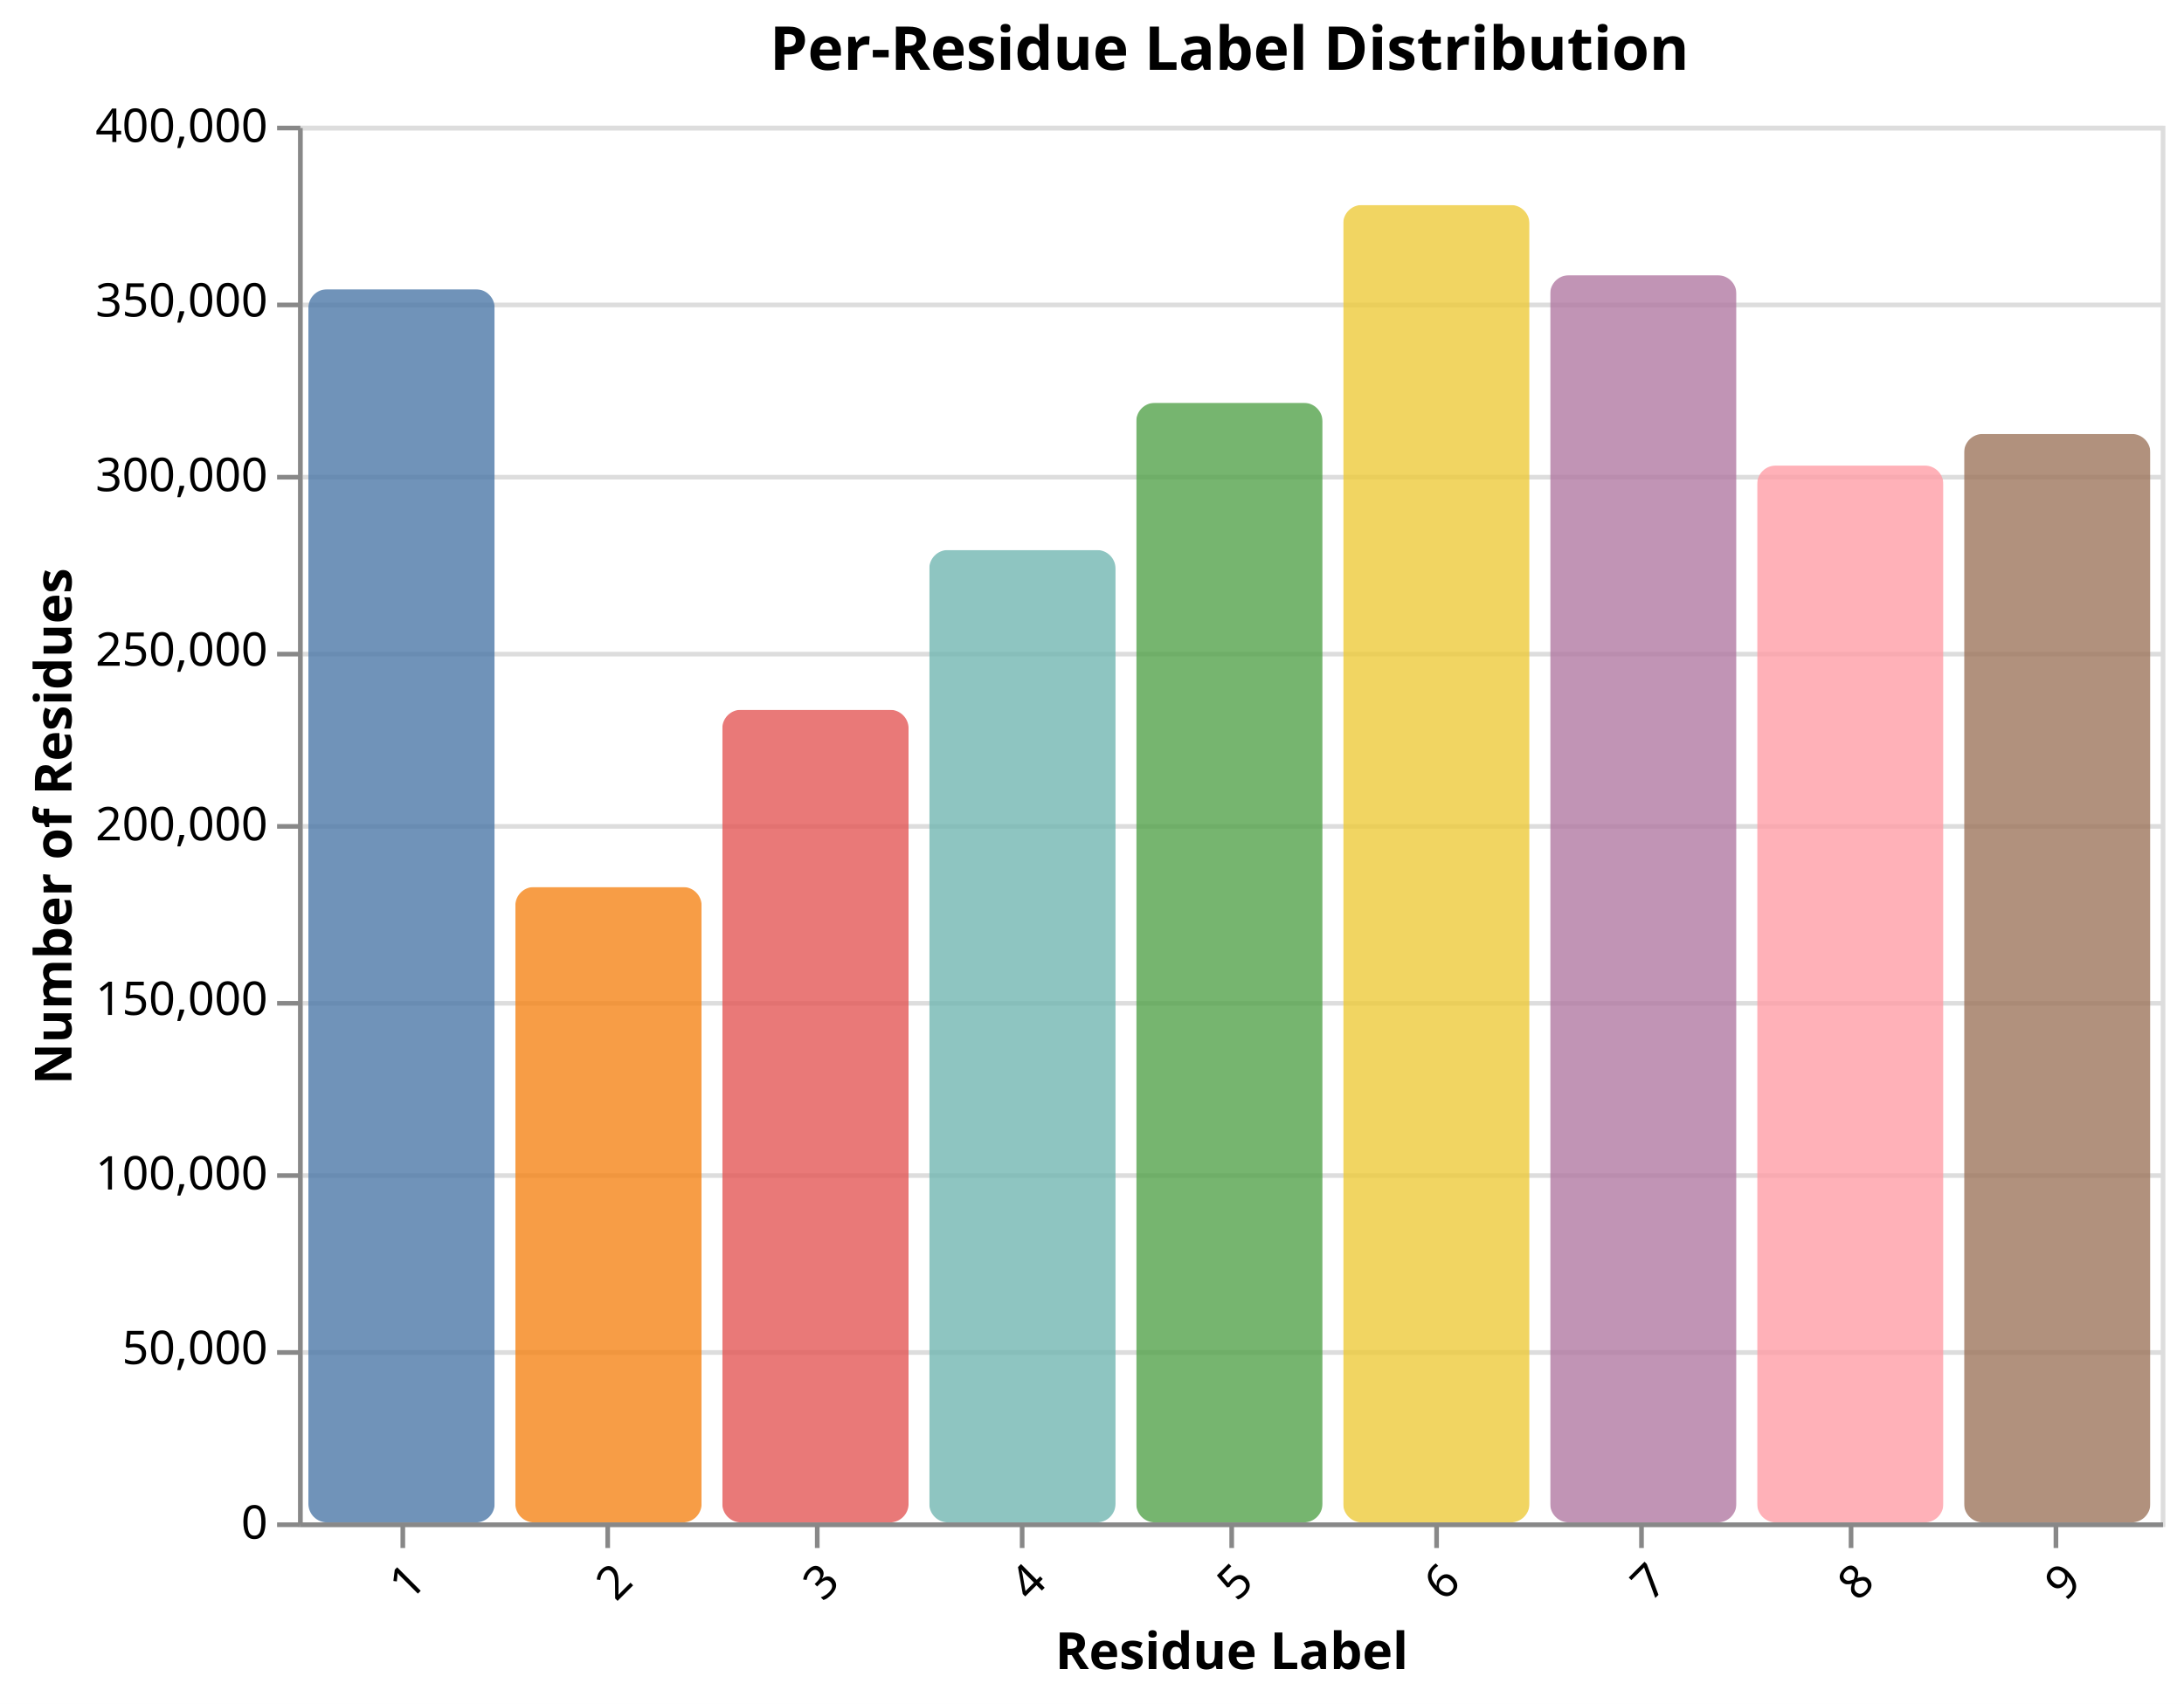
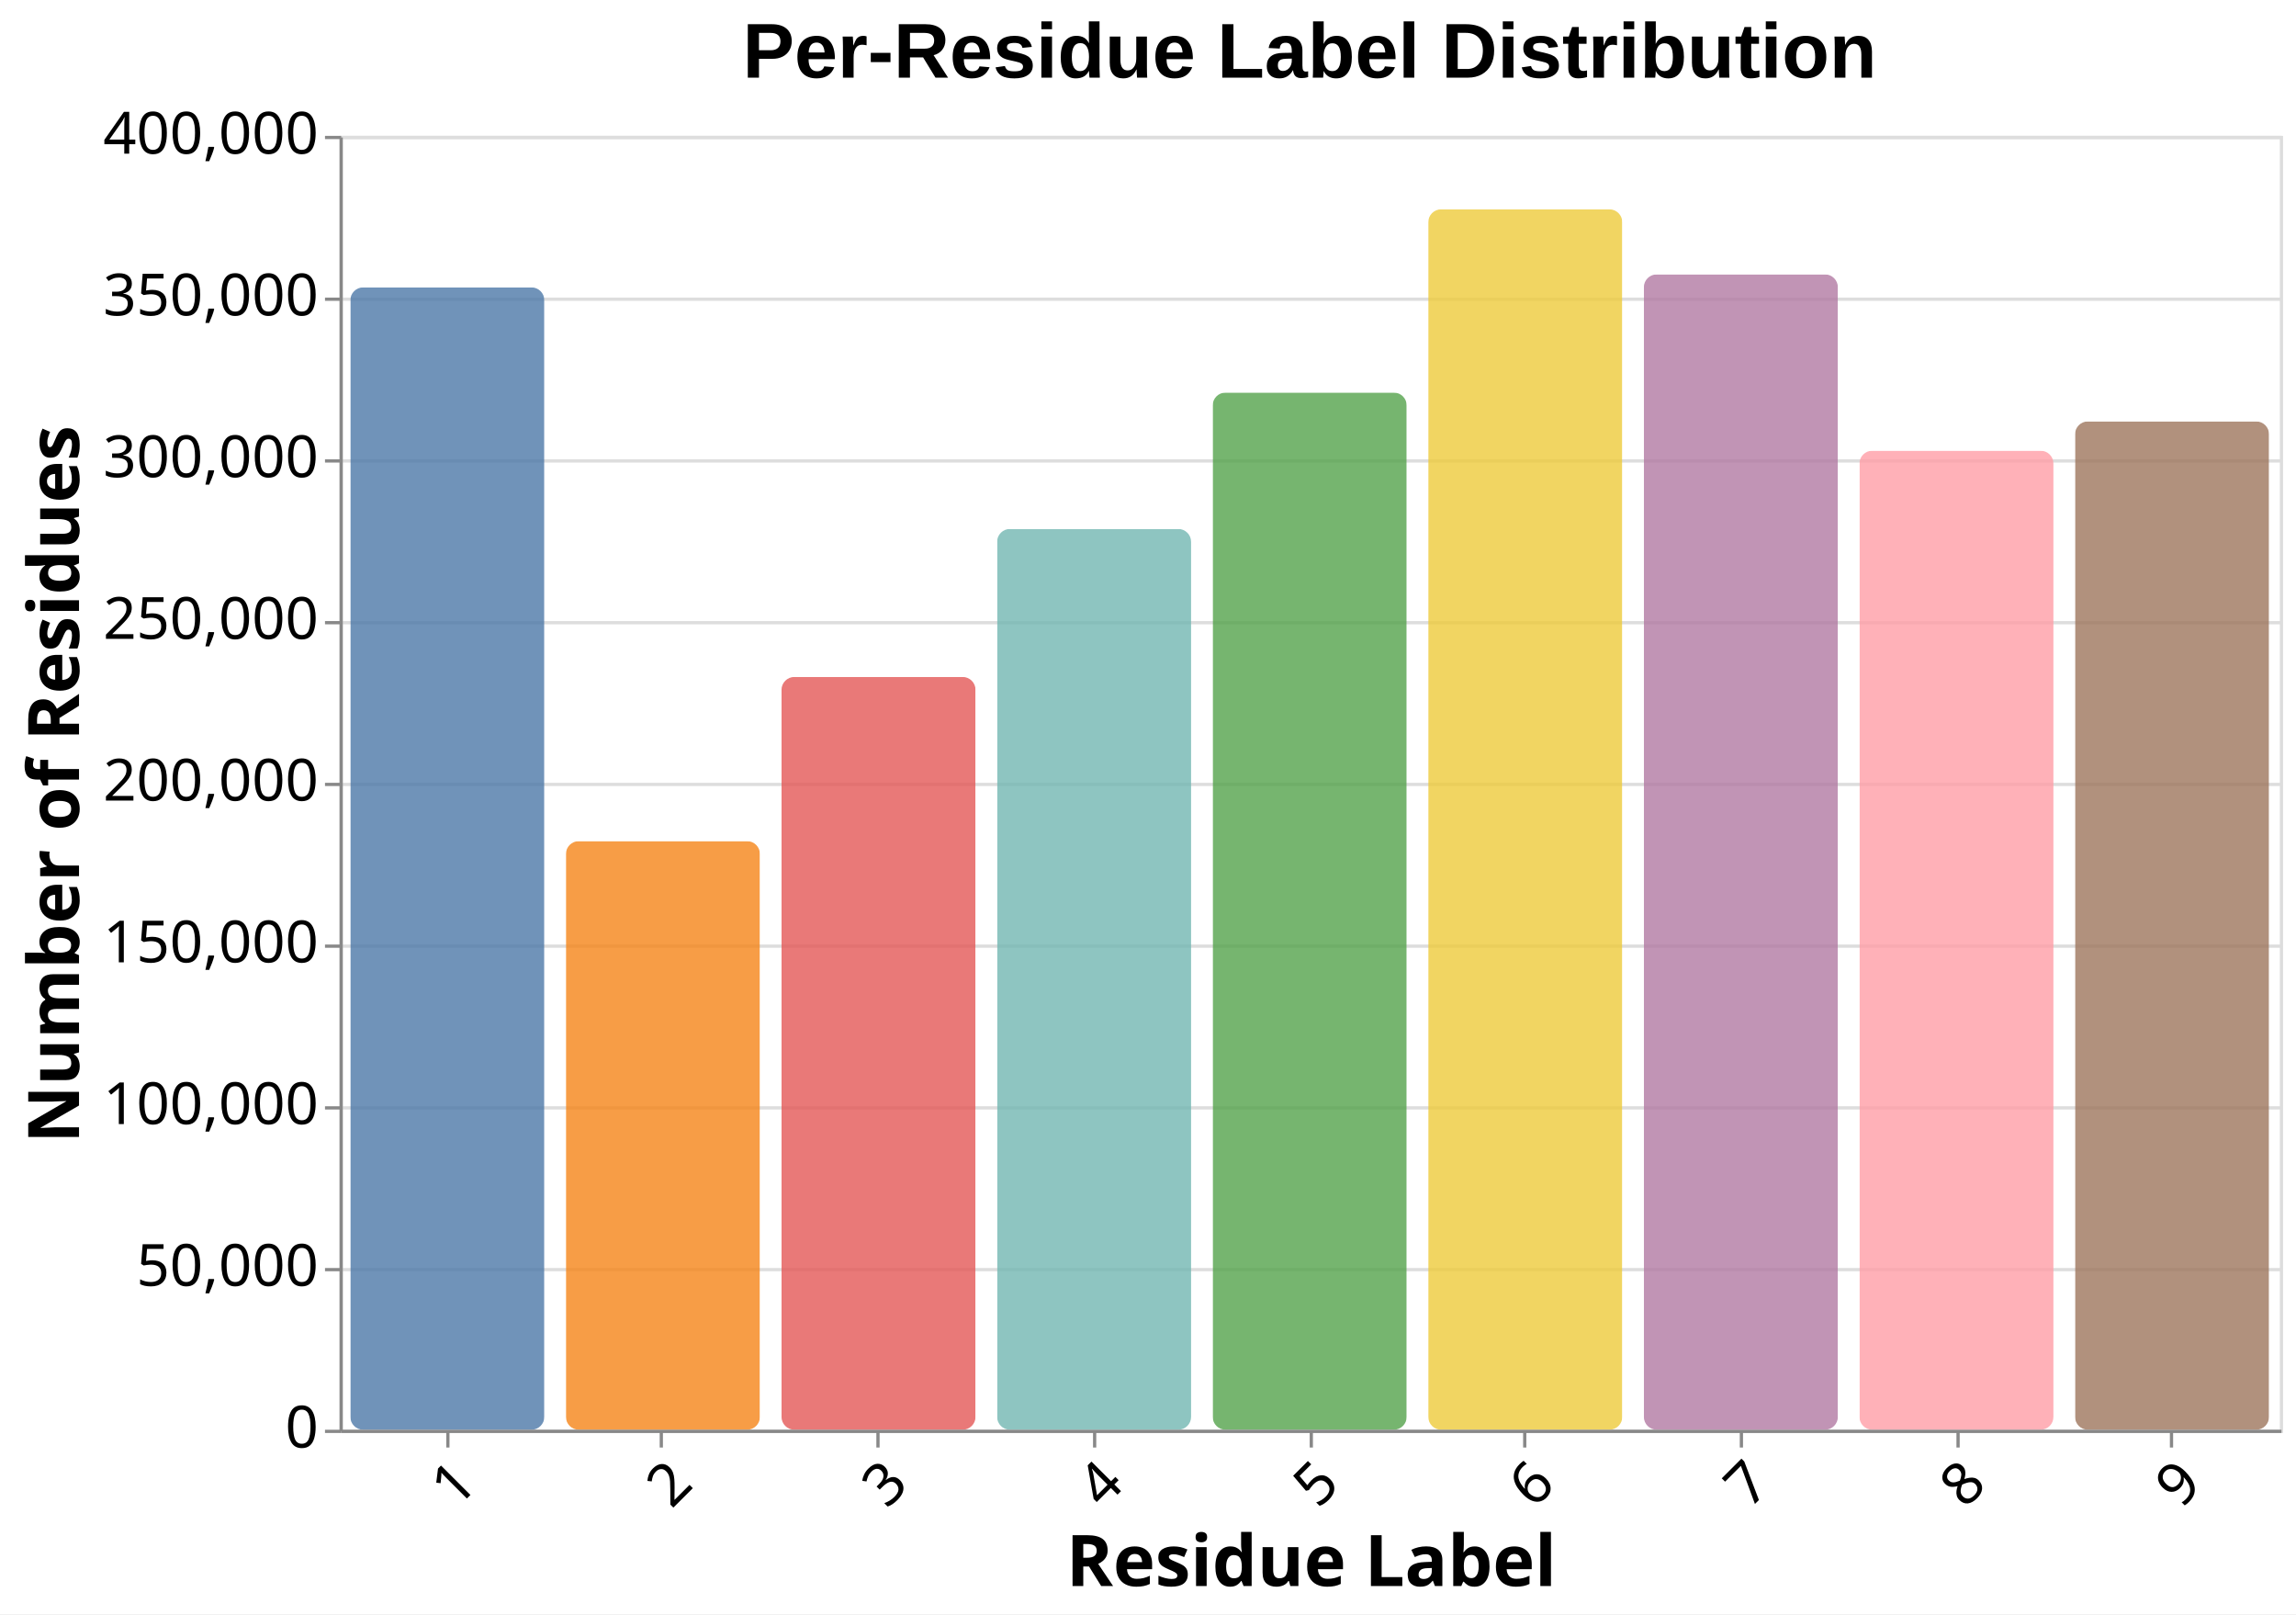
- <svg xmlns="http://www.w3.org/2000/svg" version="1.1" class="marks" width="469" height="366" viewBox="0 0 469 366">
-   <rect width="469" height="366" fill="white" />
-   <g fill="none" stroke-miterlimit="10" transform="translate(64,27)">
+ <svg xmlns="http://www.w3.org/2000/svg" version="1.1" class="marks" width="710" height="499" viewBox="0 0 710 499">
+   <rect width="710" height="499" fill="white" />
+   <g fill="none" stroke-miterlimit="10" transform="translate(105,42)">
    <g class="mark-group role-frame root" role="graphics-object" aria-roledescription="group mark container">
      <g transform="translate(0,0)">
-         <path class="background" aria-hidden="true" d="M0.5,0.5h400v300h-400Z" stroke="#ddd" />
+         <path class="background" aria-hidden="true" d="M0.5,0.5h600v400h-600Z" stroke="#ddd" />
        <g>
          <g class="mark-group role-axis" aria-hidden="true">
            <g transform="translate(0.5,0.5)">
              <path class="background" aria-hidden="true" d="M0,0h0v0h0Z" pointer-events="none" />
              <g>
                <g class="mark-rule role-axis-grid" pointer-events="none">
-                   <line transform="translate(0,300)" x2="400" y2="0" stroke="#ddd" stroke-width="1" opacity="1" />
-                   <line transform="translate(0,263)" x2="400" y2="0" stroke="#ddd" stroke-width="1" opacity="1" />
-                   <line transform="translate(0,225)" x2="400" y2="0" stroke="#ddd" stroke-width="1" opacity="1" />
-                   <line transform="translate(0,188)" x2="400" y2="0" stroke="#ddd" stroke-width="1" opacity="1" />
-                   <line transform="translate(0,150)" x2="400" y2="0" stroke="#ddd" stroke-width="1" opacity="1" />
-                   <line transform="translate(0,113)" x2="400" y2="0" stroke="#ddd" stroke-width="1" opacity="1" />
-                   <line transform="translate(0,75)" x2="400" y2="0" stroke="#ddd" stroke-width="1" opacity="1" />
-                   <line transform="translate(0,38)" x2="400" y2="0" stroke="#ddd" stroke-width="1" opacity="1" />
-                   <line transform="translate(0,0)" x2="400" y2="0" stroke="#ddd" stroke-width="1" opacity="1" />
+                   <line transform="translate(0,400)" x2="600" y2="0" stroke="#ddd" stroke-width="1" opacity="1" />
+                   <line transform="translate(0,350)" x2="600" y2="0" stroke="#ddd" stroke-width="1" opacity="1" />
+                   <line transform="translate(0,300)" x2="600" y2="0" stroke="#ddd" stroke-width="1" opacity="1" />
+                   <line transform="translate(0,250)" x2="600" y2="0" stroke="#ddd" stroke-width="1" opacity="1" />
+                   <line transform="translate(0,200)" x2="600" y2="0" stroke="#ddd" stroke-width="1" opacity="1" />
+                   <line transform="translate(0,150)" x2="600" y2="0" stroke="#ddd" stroke-width="1" opacity="1" />
+                   <line transform="translate(0,100)" x2="600" y2="0" stroke="#ddd" stroke-width="1" opacity="1" />
+                   <line transform="translate(0,50)" x2="600" y2="0" stroke="#ddd" stroke-width="1" opacity="1" />
+                   <line transform="translate(0,0)" x2="600" y2="0" stroke="#ddd" stroke-width="1" opacity="1" />
                </g>
              </g>
              <path class="foreground" aria-hidden="true" d="" pointer-events="none" display="none" />
            </g>
          </g>
          <g class="mark-group role-axis" role="graphics-symbol" aria-roledescription="axis" aria-label="X-axis titled 'Residue Label' for a discrete scale with 9 values: 1, 2, 3, 4, 5, ending with 9">
-             <g transform="translate(0.5,300.5)">
+             <g transform="translate(0.5,400.5)">
              <path class="background" aria-hidden="true" d="M0,0h0v0h0Z" pointer-events="none" />
              <g>
                <g class="mark-rule role-axis-tick" pointer-events="none">
-                   <line transform="translate(22,0)" x2="0" y2="5" stroke="#888" stroke-width="1" opacity="1" />
-                   <line transform="translate(66,0)" x2="0" y2="5" stroke="#888" stroke-width="1" opacity="1" />
-                   <line transform="translate(111,0)" x2="0" y2="5" stroke="#888" stroke-width="1" opacity="1" />
-                   <line transform="translate(155,0)" x2="0" y2="5" stroke="#888" stroke-width="1" opacity="1" />
-                   <line transform="translate(200,0)" x2="0" y2="5" stroke="#888" stroke-width="1" opacity="1" />
-                   <line transform="translate(244,0)" x2="0" y2="5" stroke="#888" stroke-width="1" opacity="1" />
-                   <line transform="translate(288,0)" x2="0" y2="5" stroke="#888" stroke-width="1" opacity="1" />
-                   <line transform="translate(333,0)" x2="0" y2="5" stroke="#888" stroke-width="1" opacity="1" />
-                   <line transform="translate(377,0)" x2="0" y2="5" stroke="#888" stroke-width="1" opacity="1" />
+                   <line transform="translate(33,0)" x2="0" y2="5" stroke="#888" stroke-width="1" opacity="1" />
+                   <line transform="translate(99,0)" x2="0" y2="5" stroke="#888" stroke-width="1" opacity="1" />
+                   <line transform="translate(166,0)" x2="0" y2="5" stroke="#888" stroke-width="1" opacity="1" />
+                   <line transform="translate(233,0)" x2="0" y2="5" stroke="#888" stroke-width="1" opacity="1" />
+                   <line transform="translate(300,0)" x2="0" y2="5" stroke="#888" stroke-width="1" opacity="1" />
+                   <line transform="translate(366,0)" x2="0" y2="5" stroke="#888" stroke-width="1" opacity="1" />
+                   <line transform="translate(433,0)" x2="0" y2="5" stroke="#888" stroke-width="1" opacity="1" />
+                   <line transform="translate(500,0)" x2="0" y2="5" stroke="#888" stroke-width="1" opacity="1" />
+                   <line transform="translate(566,0)" x2="0" y2="5" stroke="#888" stroke-width="1" opacity="1" />
                </g>
                <g class="mark-text role-axis-label" pointer-events="none">
-                   <text text-anchor="end" transform="translate(21.72222,7) rotate(315) translate(0,8)" font-family="sans-serif" font-size="10px" fill="#000" opacity="1">1</text>
-                   <text text-anchor="end" transform="translate(66.16667,7) rotate(315) translate(0,8)" font-family="sans-serif" font-size="10px" fill="#000" opacity="1">2</text>
-                   <text text-anchor="end" transform="translate(110.6111,7) rotate(315) translate(0,8)" font-family="sans-serif" font-size="10px" fill="#000" opacity="1">3</text>
-                   <text text-anchor="end" transform="translate(155.0556,7) rotate(315) translate(0,8)" font-family="sans-serif" font-size="10px" fill="#000" opacity="1">4</text>
-                   <text text-anchor="end" transform="translate(199.5,7) rotate(315) translate(0,8)" font-family="sans-serif" font-size="10px" fill="#000" opacity="1">5</text>
-                   <text text-anchor="end" transform="translate(243.9444,7) rotate(315) translate(0,8)" font-family="sans-serif" font-size="10px" fill="#000" opacity="1">6</text>
-                   <text text-anchor="end" transform="translate(288.3889,7) rotate(315) translate(0,8)" font-family="sans-serif" font-size="10px" fill="#000" opacity="1">7</text>
-                   <text text-anchor="end" transform="translate(332.8333,7) rotate(315) translate(0,8)" font-family="sans-serif" font-size="10px" fill="#000" opacity="1">8</text>
-                   <text text-anchor="end" transform="translate(377.2778,7) rotate(315) translate(0,8)" font-family="sans-serif" font-size="10px" fill="#000" opacity="1">9</text>
+                   <text text-anchor="end" transform="translate(32.83333,7) rotate(315) translate(0,14)" font-family="sans-serif" font-size="18px" fill="#000" opacity="1">1</text>
+                   <text text-anchor="end" transform="translate(99.5,7) rotate(315) translate(0,14)" font-family="sans-serif" font-size="18px" fill="#000" opacity="1">2</text>
+                   <text text-anchor="end" transform="translate(166.1667,7) rotate(315) translate(0,14)" font-family="sans-serif" font-size="18px" fill="#000" opacity="1">3</text>
+                   <text text-anchor="end" transform="translate(232.8333,7) rotate(315) translate(0,14)" font-family="sans-serif" font-size="18px" fill="#000" opacity="1">4</text>
+                   <text text-anchor="end" transform="translate(299.5,7) rotate(315) translate(0,14)" font-family="sans-serif" font-size="18px" fill="#000" opacity="1">5</text>
+                   <text text-anchor="end" transform="translate(366.1667,7) rotate(315) translate(0,14)" font-family="sans-serif" font-size="18px" fill="#000" opacity="1">6</text>
+                   <text text-anchor="end" transform="translate(432.8333,7) rotate(315) translate(0,14)" font-family="sans-serif" font-size="18px" fill="#000" opacity="1">7</text>
+                   <text text-anchor="end" transform="translate(499.5,7) rotate(315) translate(0,14)" font-family="sans-serif" font-size="18px" fill="#000" opacity="1">8</text>
+                   <text text-anchor="end" transform="translate(566.1667,7) rotate(315) translate(0,14)" font-family="sans-serif" font-size="18px" fill="#000" opacity="1">9</text>
                </g>
                <g class="mark-rule role-axis-domain" pointer-events="none">
-                   <line transform="translate(0,0)" x2="400" y2="0" stroke="#888" stroke-width="1" opacity="1" />
+                   <line transform="translate(0,0)" x2="600" y2="0" stroke="#888" stroke-width="1" opacity="1" />
                </g>
                <g class="mark-text role-axis-title" pointer-events="none">
-                   <text text-anchor="middle" transform="translate(200,31.00366)" font-family="sans-serif" font-size="11px" font-weight="bold" fill="#000" opacity="1">Residue Label</text>
+                   <text text-anchor="middle" transform="translate(300,47.80659)" font-family="sans-serif" font-size="22px" font-weight="bold" fill="#000" opacity="1">Residue Label</text>
                </g>
              </g>
              <path class="foreground" aria-hidden="true" d="" pointer-events="none" display="none" />
            </g>
          </g>
          <g class="mark-group role-axis" role="graphics-symbol" aria-roledescription="axis" aria-label="Y-axis titled 'Number of Residues' for a linear scale with values from 0 to 400,000">
            <g transform="translate(0.5,0.5)">
              <path class="background" aria-hidden="true" d="M0,0h0v0h0Z" pointer-events="none" />
              <g>
                <g class="mark-rule role-axis-tick" pointer-events="none">
+                   <line transform="translate(0,400)" x2="-5" y2="0" stroke="#888" stroke-width="1" opacity="1" />
+                   <line transform="translate(0,350)" x2="-5" y2="0" stroke="#888" stroke-width="1" opacity="1" />
                  <line transform="translate(0,300)" x2="-5" y2="0" stroke="#888" stroke-width="1" opacity="1" />
-                   <line transform="translate(0,263)" x2="-5" y2="0" stroke="#888" stroke-width="1" opacity="1" />
-                   <line transform="translate(0,225)" x2="-5" y2="0" stroke="#888" stroke-width="1" opacity="1" />
-                   <line transform="translate(0,188)" x2="-5" y2="0" stroke="#888" stroke-width="1" opacity="1" />
+                   <line transform="translate(0,250)" x2="-5" y2="0" stroke="#888" stroke-width="1" opacity="1" />
+                   <line transform="translate(0,200)" x2="-5" y2="0" stroke="#888" stroke-width="1" opacity="1" />
                  <line transform="translate(0,150)" x2="-5" y2="0" stroke="#888" stroke-width="1" opacity="1" />
-                   <line transform="translate(0,113)" x2="-5" y2="0" stroke="#888" stroke-width="1" opacity="1" />
-                   <line transform="translate(0,75)" x2="-5" y2="0" stroke="#888" stroke-width="1" opacity="1" />
-                   <line transform="translate(0,38)" x2="-5" y2="0" stroke="#888" stroke-width="1" opacity="1" />
+                   <line transform="translate(0,100)" x2="-5" y2="0" stroke="#888" stroke-width="1" opacity="1" />
+                   <line transform="translate(0,50)" x2="-5" y2="0" stroke="#888" stroke-width="1" opacity="1" />
                  <line transform="translate(0,0)" x2="-5" y2="0" stroke="#888" stroke-width="1" opacity="1" />
                </g>
                <g class="mark-text role-axis-label" pointer-events="none">
-                   <text text-anchor="end" transform="translate(-7,303)" font-family="sans-serif" font-size="10px" fill="#000" opacity="1">0</text>
-                   <text text-anchor="end" transform="translate(-7,265.5)" font-family="sans-serif" font-size="10px" fill="#000" opacity="1">50,000</text>
-                   <text text-anchor="end" transform="translate(-7,228)" font-family="sans-serif" font-size="10px" fill="#000" opacity="1">100,000</text>
-                   <text text-anchor="end" transform="translate(-7,190.5)" font-family="sans-serif" font-size="10px" fill="#000" opacity="1">150,000</text>
-                   <text text-anchor="end" transform="translate(-7,153)" font-family="sans-serif" font-size="10px" fill="#000" opacity="1">200,000</text>
-                   <text text-anchor="end" transform="translate(-7,115.5)" font-family="sans-serif" font-size="10px" fill="#000" opacity="1">250,000</text>
-                   <text text-anchor="end" transform="translate(-7,78)" font-family="sans-serif" font-size="10px" fill="#000" opacity="1">300,000</text>
-                   <text text-anchor="end" transform="translate(-7,40.5)" font-family="sans-serif" font-size="10px" fill="#000" opacity="1">350,000</text>
-                   <text text-anchor="end" transform="translate(-7,3)" font-family="sans-serif" font-size="10px" fill="#000" opacity="1">400,000</text>
+                   <text text-anchor="end" transform="translate(-7,405)" font-family="sans-serif" font-size="18px" fill="#000" opacity="1">0</text>
+                   <text text-anchor="end" transform="translate(-7,355)" font-family="sans-serif" font-size="18px" fill="#000" opacity="1">50,000</text>
+                   <text text-anchor="end" transform="translate(-7,305)" font-family="sans-serif" font-size="18px" fill="#000" opacity="1">100,000</text>
+                   <text text-anchor="end" transform="translate(-7,255)" font-family="sans-serif" font-size="18px" fill="#000" opacity="1">150,000</text>
+                   <text text-anchor="end" transform="translate(-7,205)" font-family="sans-serif" font-size="18px" fill="#000" opacity="1">200,000</text>
+                   <text text-anchor="end" transform="translate(-7,155)" font-family="sans-serif" font-size="18px" fill="#000" opacity="1">250,000</text>
+                   <text text-anchor="end" transform="translate(-7,105)" font-family="sans-serif" font-size="18px" fill="#000" opacity="1">300,000</text>
+                   <text text-anchor="end" transform="translate(-7,55)" font-family="sans-serif" font-size="18px" fill="#000" opacity="1">350,000</text>
+                   <text text-anchor="end" transform="translate(-7,5)" font-family="sans-serif" font-size="18px" fill="#000" opacity="1">400,000</text>
                </g>
                <g class="mark-rule role-axis-domain" pointer-events="none">
-                   <line transform="translate(0,300)" x2="0" y2="-300" stroke="#888" stroke-width="1" opacity="1" />
+                   <line transform="translate(0,400)" x2="0" y2="-400" stroke="#888" stroke-width="1" opacity="1" />
                </g>
                <g class="mark-text role-axis-title" pointer-events="none">
-                   <text text-anchor="middle" transform="translate(-47.14746,150) rotate(-90) translate(0,-2)" font-family="sans-serif" font-size="11px" font-weight="bold" fill="#000" opacity="1">Number of Residues</text>
+                   <text text-anchor="middle" transform="translate(-76.06543,200) rotate(-90) translate(0,-5)" font-family="sans-serif" font-size="22px" font-weight="bold" fill="#000" opacity="1">Number of Residues</text>
                </g>
              </g>
              <path class="foreground" aria-hidden="true" d="" pointer-events="none" display="none" />
            </g>
          </g>
          <g class="mark-group role-scope" role="graphics-object" aria-roledescription="group mark container">
-             <g transform="translate(224.4444,17.03475)">
-               <path class="background" aria-hidden="true" d="M4,0L36,0C38.208,0,40,1.792,40,4L40,278.965C40,281.173,38.208,282.965,36,282.965L4,282.965C1.792,282.965,0,281.173,0,278.965L0,4C0,1.792,1.792,0,4,0Z" />
+             <g transform="translate(336.6667,22.713)">
+               <path class="background" aria-hidden="true" d="M4,0L56,0C58.208,0,60,1.792,60,4L60,373.287C60,375.495,58.208,377.287,56,377.287L4,377.287C1.792,377.287,0,375.495,0,373.287L0,4C0,1.792,1.792,0,4,0Z" />
              <g clip-path="url(#clip1)">
                <g class="mark-group role-scope" role="graphics-object" aria-roledescription="group mark container">
-                   <g transform="translate(0,-17.03475)">
-                     <path class="background" aria-hidden="true" d="M0,0h40v0h-40Z" />
-                     <g>
-                       <g class="mark-rect role-mark marks" role="graphics-object" aria-roledescription="rect mark container">
-                         <path aria-label="Residue Label: 6; Number of Residues: 377287; label: 6; Label: 6; Count: 377287; Percentage: 13.9" role="graphics-symbol" aria-roledescription="bar" d="M0,17.035h40v282.965h-40Z" fill="#eeca3b" opacity="0.8" />
-                       </g>
-                     </g>
-                     <path class="foreground" aria-hidden="true" d="" display="none" />
-                   </g>
-                 </g>
-               </g>
-               <path class="foreground" aria-hidden="true" d="" display="none" />
-             </g>
-             <g transform="translate(180,59.52225)">
-               <path class="background" aria-hidden="true" d="M4,0L36,0C38.208,0,40,1.792,40,4L40,236.478C40,238.685,38.208,240.478,36,240.478L4,240.478C1.792,240.478,0,238.685,0,236.478L0,4C0,1.792,1.792,0,4,0Z" />
+                   <g transform="translate(0,-22.713)">
+                     <path class="background" aria-hidden="true" d="M0,0h60v0h-60Z" />
+                     <g>
+                       <g class="mark-rect role-mark marks" role="graphics-object" aria-roledescription="rect mark container">
+                         <path aria-label="Residue Label: 6; Number of Residues: 377287; label: 6; Label: 6; Count: 377287; Percentage: 13.9" role="graphics-symbol" aria-roledescription="bar" d="M0,22.713h60v377.287h-60Z" fill="#eeca3b" opacity="0.8" />
+                       </g>
+                     </g>
+                     <path class="foreground" aria-hidden="true" d="" display="none" />
+                   </g>
+                 </g>
+               </g>
+               <path class="foreground" aria-hidden="true" d="" display="none" />
+             </g>
+             <g transform="translate(270,79.363)">
+               <path class="background" aria-hidden="true" d="M4,0L56,0C58.208,0,60,1.792,60,4L60,316.637C60,318.845,58.208,320.637,56,320.637L4,320.637C1.792,320.637,0,318.845,0,316.637L0,4C0,1.792,1.792,0,4,0Z" />
              <g clip-path="url(#clip2)">
                <g class="mark-group role-scope" role="graphics-object" aria-roledescription="group mark container">
-                   <g transform="translate(0,-59.52225)">
-                     <path class="background" aria-hidden="true" d="M0,0h40v0h-40Z" />
-                     <g>
-                       <g class="mark-rect role-mark marks" role="graphics-object" aria-roledescription="rect mark container">
-                         <path aria-label="Residue Label: 5; Number of Residues: 320637; label: 5; Label: 5; Count: 320637; Percentage: 11.8" role="graphics-symbol" aria-roledescription="bar" d="M0,59.522h40v240.478h-40Z" fill="#54a24b" opacity="0.8" />
-                       </g>
-                     </g>
-                     <path class="foreground" aria-hidden="true" d="" display="none" />
-                   </g>
-                 </g>
-               </g>
-               <path class="foreground" aria-hidden="true" d="" display="none" />
-             </g>
-             <g transform="translate(268.8889,32.1195)">
-               <path class="background" aria-hidden="true" d="M4,0L36,0C38.208,0,40,1.792,40,4L40,263.88C40,266.088,38.208,267.88,36,267.88L4,267.88C1.792,267.88,0,266.088,0,263.88L0,4C0,1.792,1.792,0,4,0Z" />
+                   <g transform="translate(0,-79.363)">
+                     <path class="background" aria-hidden="true" d="M0,0h60v0h-60Z" />
+                     <g>
+                       <g class="mark-rect role-mark marks" role="graphics-object" aria-roledescription="rect mark container">
+                         <path aria-label="Residue Label: 5; Number of Residues: 320637; label: 5; Label: 5; Count: 320637; Percentage: 11.8" role="graphics-symbol" aria-roledescription="bar" d="M0,79.363h60v320.637h-60Z" fill="#54a24b" opacity="0.8" />
+                       </g>
+                     </g>
+                     <path class="foreground" aria-hidden="true" d="" display="none" />
+                   </g>
+                 </g>
+               </g>
+               <path class="foreground" aria-hidden="true" d="" display="none" />
+             </g>
+             <g transform="translate(403.3333,42.826)">
+               <path class="background" aria-hidden="true" d="M4,0L56,0C58.208,0,60,1.792,60,4L60,353.174C60,355.382,58.208,357.174,56,357.174L4,357.174C1.792,357.174,0,355.382,0,353.174L0,4C0,1.792,1.792,0,4,0Z" />
              <g clip-path="url(#clip3)">
                <g class="mark-group role-scope" role="graphics-object" aria-roledescription="group mark container">
-                   <g transform="translate(0,-32.1195)">
-                     <path class="background" aria-hidden="true" d="M0,0h40v0h-40Z" />
-                     <g>
-                       <g class="mark-rect role-mark marks" role="graphics-object" aria-roledescription="rect mark container">
-                         <path aria-label="Residue Label: 7; Number of Residues: 357174; label: 7; Label: 7; Count: 357174; Percentage: 13.2" role="graphics-symbol" aria-roledescription="bar" d="M0,32.119h40v267.88h-40Z" fill="#b279a2" opacity="0.8" />
-                       </g>
-                     </g>
-                     <path class="foreground" aria-hidden="true" d="" display="none" />
-                   </g>
-                 </g>
-               </g>
-               <path class="foreground" aria-hidden="true" d="" display="none" />
-             </g>
-             <g transform="translate(91.11111,125.457)">
-               <path class="background" aria-hidden="true" d="M4,0L36,0C38.208,0,40,1.792,40,4L40,170.543C40,172.751,38.208,174.543,36,174.543L4,174.543C1.792,174.543,0,172.751,0,170.543L0,4C0,1.792,1.792,0,4,0Z" />
+                   <g transform="translate(0,-42.826)">
+                     <path class="background" aria-hidden="true" d="M0,0h60v0h-60Z" />
+                     <g>
+                       <g class="mark-rect role-mark marks" role="graphics-object" aria-roledescription="rect mark container">
+                         <path aria-label="Residue Label: 7; Number of Residues: 357174; label: 7; Label: 7; Count: 357174; Percentage: 13.2" role="graphics-symbol" aria-roledescription="bar" d="M0,42.826h60v357.174h-60Z" fill="#b279a2" opacity="0.8" />
+                       </g>
+                     </g>
+                     <path class="foreground" aria-hidden="true" d="" display="none" />
+                   </g>
+                 </g>
+               </g>
+               <path class="foreground" aria-hidden="true" d="" display="none" />
+             </g>
+             <g transform="translate(136.6667,167.276)">
+               <path class="background" aria-hidden="true" d="M4,0L56,0C58.208,0,60,1.792,60,4L60,228.724C60,230.932,58.208,232.724,56,232.724L4,232.724C1.792,232.724,0,230.932,0,228.724L0,4C0,1.792,1.792,0,4,0Z" />
              <g clip-path="url(#clip4)">
                <g class="mark-group role-scope" role="graphics-object" aria-roledescription="group mark container">
-                   <g transform="translate(0,-125.457)">
-                     <path class="background" aria-hidden="true" d="M0,0h40v0h-40Z" />
-                     <g>
-                       <g class="mark-rect role-mark marks" role="graphics-object" aria-roledescription="rect mark container">
-                         <path aria-label="Residue Label: 3; Number of Residues: 232724; label: 3; Label: 3; Count: 232724; Percentage: 8.6" role="graphics-symbol" aria-roledescription="bar" d="M0,125.457h40v174.543h-40Z" fill="#e45756" opacity="0.8" />
-                       </g>
-                     </g>
-                     <path class="foreground" aria-hidden="true" d="" display="none" />
-                   </g>
-                 </g>
-               </g>
-               <path class="foreground" aria-hidden="true" d="" display="none" />
-             </g>
-             <g transform="translate(135.5556,91.13925)">
-               <path class="background" aria-hidden="true" d="M4,0L36,0C38.208,0,40,1.792,40,4L40,204.861C40,207.068,38.208,208.861,36,208.861L4,208.861C1.792,208.861,0,207.068,0,204.861L0,4C0,1.792,1.792,0,4,0Z" />
+                   <g transform="translate(0,-167.276)">
+                     <path class="background" aria-hidden="true" d="M0,0h60v0h-60Z" />
+                     <g>
+                       <g class="mark-rect role-mark marks" role="graphics-object" aria-roledescription="rect mark container">
+                         <path aria-label="Residue Label: 3; Number of Residues: 232724; label: 3; Label: 3; Count: 232724; Percentage: 8.6" role="graphics-symbol" aria-roledescription="bar" d="M0,167.276h60v232.724h-60Z" fill="#e45756" opacity="0.8" />
+                       </g>
+                     </g>
+                     <path class="foreground" aria-hidden="true" d="" display="none" />
+                   </g>
+                 </g>
+               </g>
+               <path class="foreground" aria-hidden="true" d="" display="none" />
+             </g>
+             <g transform="translate(203.3333,121.519)">
+               <path class="background" aria-hidden="true" d="M4,0L56,0C58.208,0,60,1.792,60,4L60,274.481C60,276.689,58.208,278.481,56,278.481L4,278.481C1.792,278.481,0,276.689,0,274.481L0,4C0,1.792,1.792,0,4,0Z" />
              <g clip-path="url(#clip5)">
                <g class="mark-group role-scope" role="graphics-object" aria-roledescription="group mark container">
-                   <g transform="translate(0,-91.13925)">
-                     <path class="background" aria-hidden="true" d="M0,0h40v0h-40Z" />
-                     <g>
-                       <g class="mark-rect role-mark marks" role="graphics-object" aria-roledescription="rect mark container">
-                         <path aria-label="Residue Label: 4; Number of Residues: 278481; label: 4; Label: 4; Count: 278481; Percentage: 10.3" role="graphics-symbol" aria-roledescription="bar" d="M0,91.139h40v208.861h-40Z" fill="#72b7b2" opacity="0.8" />
-                       </g>
-                     </g>
-                     <path class="foreground" aria-hidden="true" d="" display="none" />
-                   </g>
-                 </g>
-               </g>
-               <path class="foreground" aria-hidden="true" d="" display="none" />
-             </g>
-             <g transform="translate(313.3333,72.99975)">
-               <path class="background" aria-hidden="true" d="M4,0L36,0C38.208,0,40,1.792,40,4L40,223C40,225.208,38.208,227,36,227L4,227C1.792,227,0,225.208,0,223L0,4C0,1.792,1.792,0,4,0Z" />
+                   <g transform="translate(0,-121.519)">
+                     <path class="background" aria-hidden="true" d="M0,0h60v0h-60Z" />
+                     <g>
+                       <g class="mark-rect role-mark marks" role="graphics-object" aria-roledescription="rect mark container">
+                         <path aria-label="Residue Label: 4; Number of Residues: 278481; label: 4; Label: 4; Count: 278481; Percentage: 10.3" role="graphics-symbol" aria-roledescription="bar" d="M0,121.519h60v278.481h-60Z" fill="#72b7b2" opacity="0.8" />
+                       </g>
+                     </g>
+                     <path class="foreground" aria-hidden="true" d="" display="none" />
+                   </g>
+                 </g>
+               </g>
+               <path class="foreground" aria-hidden="true" d="" display="none" />
+             </g>
+             <g transform="translate(470,97.333)">
+               <path class="background" aria-hidden="true" d="M4,0L56,0C58.208,0,60,1.792,60,4L60,298.667C60,300.875,58.208,302.667,56,302.667L4,302.667C1.792,302.667,0,300.875,0,298.667L0,4C0,1.792,1.792,0,4,0Z" />
              <g clip-path="url(#clip6)">
                <g class="mark-group role-scope" role="graphics-object" aria-roledescription="group mark container">
-                   <g transform="translate(0,-72.99975)">
-                     <path class="background" aria-hidden="true" d="M0,0h40v0h-40Z" />
-                     <g>
-                       <g class="mark-rect role-mark marks" role="graphics-object" aria-roledescription="rect mark container">
-                         <path aria-label="Residue Label: 8; Number of Residues: 302667; label: 8; Label: 8; Count: 302667; Percentage: 11.1" role="graphics-symbol" aria-roledescription="bar" d="M0,73h40v227h-40Z" fill="#ff9da6" opacity="0.8" />
-                       </g>
-                     </g>
-                     <path class="foreground" aria-hidden="true" d="" display="none" />
-                   </g>
-                 </g>
-               </g>
-               <path class="foreground" aria-hidden="true" d="" display="none" />
-             </g>
-             <g transform="translate(357.7778,66.21)">
-               <path class="background" aria-hidden="true" d="M4,0L36,0C38.208,0,40,1.792,40,4L40,229.79C40,231.998,38.208,233.79,36,233.79L4,233.79C1.792,233.79,0,231.998,0,229.79L0,4C0,1.792,1.792,0,4,0Z" />
+                   <g transform="translate(0,-97.333)">
+                     <path class="background" aria-hidden="true" d="M0,0h60v0h-60Z" />
+                     <g>
+                       <g class="mark-rect role-mark marks" role="graphics-object" aria-roledescription="rect mark container">
+                         <path aria-label="Residue Label: 8; Number of Residues: 302667; label: 8; Label: 8; Count: 302667; Percentage: 11.1" role="graphics-symbol" aria-roledescription="bar" d="M0,97.333h60v302.667h-60Z" fill="#ff9da6" opacity="0.8" />
+                       </g>
+                     </g>
+                     <path class="foreground" aria-hidden="true" d="" display="none" />
+                   </g>
+                 </g>
+               </g>
+               <path class="foreground" aria-hidden="true" d="" display="none" />
+             </g>
+             <g transform="translate(536.6667,88.28)">
+               <path class="background" aria-hidden="true" d="M4,0L56,0C58.208,0,60,1.792,60,4L60,307.72C60,309.928,58.208,311.72,56,311.72L4,311.72C1.792,311.72,0,309.928,0,307.72L0,4C0,1.792,1.792,0,4,0Z" />
              <g clip-path="url(#clip7)">
                <g class="mark-group role-scope" role="graphics-object" aria-roledescription="group mark container">
-                   <g transform="translate(0,-66.21)">
-                     <path class="background" aria-hidden="true" d="M0,0h40v0h-40Z" />
-                     <g>
-                       <g class="mark-rect role-mark marks" role="graphics-object" aria-roledescription="rect mark container">
-                         <path aria-label="Residue Label: 9; Number of Residues: 311720; label: 9; Label: 9; Count: 311720; Percentage: 11.5" role="graphics-symbol" aria-roledescription="bar" d="M0,66.21h40v233.79h-40Z" fill="#9d755d" opacity="0.8" />
-                       </g>
-                     </g>
-                     <path class="foreground" aria-hidden="true" d="" display="none" />
-                   </g>
-                 </g>
-               </g>
-               <path class="foreground" aria-hidden="true" d="" display="none" />
-             </g>
-             <g transform="translate(2.222222,35.133)">
-               <path class="background" aria-hidden="true" d="M4,0L36,0C38.208,0,40,1.792,40,4L40,260.867C40,263.075,38.208,264.867,36,264.867L4,264.867C1.792,264.867,0,263.075,0,260.867L0,4C0,1.792,1.792,0,4,0Z" />
+                   <g transform="translate(0,-88.28)">
+                     <path class="background" aria-hidden="true" d="M0,0h60v0h-60Z" />
+                     <g>
+                       <g class="mark-rect role-mark marks" role="graphics-object" aria-roledescription="rect mark container">
+                         <path aria-label="Residue Label: 9; Number of Residues: 311720; label: 9; Label: 9; Count: 311720; Percentage: 11.5" role="graphics-symbol" aria-roledescription="bar" d="M0,88.28h60v311.72h-60Z" fill="#9d755d" opacity="0.8" />
+                       </g>
+                     </g>
+                     <path class="foreground" aria-hidden="true" d="" display="none" />
+                   </g>
+                 </g>
+               </g>
+               <path class="foreground" aria-hidden="true" d="" display="none" />
+             </g>
+             <g transform="translate(3.333333,46.844)">
+               <path class="background" aria-hidden="true" d="M4,0L56,0C58.208,0,60,1.792,60,4L60,349.156C60,351.364,58.208,353.156,56,353.156L4,353.156C1.792,353.156,0,351.364,0,349.156L0,4C0,1.792,1.792,0,4,0Z" />
              <g clip-path="url(#clip8)">
                <g class="mark-group role-scope" role="graphics-object" aria-roledescription="group mark container">
-                   <g transform="translate(0,-35.133)">
-                     <path class="background" aria-hidden="true" d="M0,0h40v0h-40Z" />
-                     <g>
-                       <g class="mark-rect role-mark marks" role="graphics-object" aria-roledescription="rect mark container">
-                         <path aria-label="Residue Label: 1; Number of Residues: 353156; label: 1; Label: 1; Count: 353156; Percentage: 13.0" role="graphics-symbol" aria-roledescription="bar" d="M0,35.133h40v264.867h-40Z" fill="#4c78a8" opacity="0.8" />
-                       </g>
-                     </g>
-                     <path class="foreground" aria-hidden="true" d="" display="none" />
-                   </g>
-                 </g>
-               </g>
-               <path class="foreground" aria-hidden="true" d="" display="none" />
-             </g>
-             <g transform="translate(46.66667,163.524)">
-               <path class="background" aria-hidden="true" d="M4,0L36,0C38.208,0,40,1.792,40,4L40,132.476C40,134.684,38.208,136.476,36,136.476L4,136.476C1.792,136.476,0,134.684,0,132.476L0,4C0,1.792,1.792,0,4,0Z" />
+                   <g transform="translate(0,-46.844)">
+                     <path class="background" aria-hidden="true" d="M0,0h60v0h-60Z" />
+                     <g>
+                       <g class="mark-rect role-mark marks" role="graphics-object" aria-roledescription="rect mark container">
+                         <path aria-label="Residue Label: 1; Number of Residues: 353156; label: 1; Label: 1; Count: 353156; Percentage: 13.0" role="graphics-symbol" aria-roledescription="bar" d="M0,46.844h60v353.156h-60Z" fill="#4c78a8" opacity="0.8" />
+                       </g>
+                     </g>
+                     <path class="foreground" aria-hidden="true" d="" display="none" />
+                   </g>
+                 </g>
+               </g>
+               <path class="foreground" aria-hidden="true" d="" display="none" />
+             </g>
+             <g transform="translate(70,218.032)">
+               <path class="background" aria-hidden="true" d="M4,0L56,0C58.208,0,60,1.792,60,4L60,177.968C60,180.176,58.208,181.968,56,181.968L4,181.968C1.792,181.968,0,180.176,0,177.968L0,4C0,1.792,1.792,0,4,0Z" />
              <g clip-path="url(#clip9)">
                <g class="mark-group role-scope" role="graphics-object" aria-roledescription="group mark container">
-                   <g transform="translate(0,-163.524)">
-                     <path class="background" aria-hidden="true" d="M0,0h40v0h-40Z" />
-                     <g>
-                       <g class="mark-rect role-mark marks" role="graphics-object" aria-roledescription="rect mark container">
-                         <path aria-label="Residue Label: 2; Number of Residues: 181968; label: 2; Label: 2; Count: 181968; Percentage: 6.7" role="graphics-symbol" aria-roledescription="bar" d="M0,163.524h40v136.476h-40Z" fill="#f58518" opacity="0.8" />
+                   <g transform="translate(0,-218.032)">
+                     <path class="background" aria-hidden="true" d="M0,0h60v0h-60Z" />
+                     <g>
+                       <g class="mark-rect role-mark marks" role="graphics-object" aria-roledescription="rect mark container">
+                         <path aria-label="Residue Label: 2; Number of Residues: 181968; label: 2; Label: 2; Count: 181968; Percentage: 6.7" role="graphics-symbol" aria-roledescription="bar" d="M0,218.032h60v181.968h-60Z" fill="#f58518" opacity="0.8" />
                      </g>
                    </g>
                    <path class="foreground" aria-hidden="true" d="" display="none" />
                  </g>
                </g>
              </g>
              <path class="foreground" aria-hidden="true" d="" display="none" />
            </g>
          </g>
          <g class="mark-group role-title">
-             <g transform="translate(200,-22)">
+             <g transform="translate(300,-37)">
              <path class="background" aria-hidden="true" d="M0,0h0v0h0Z" pointer-events="none" />
              <g>
                <g class="mark-text role-title-text" role="graphics-symbol" aria-roledescription="title" aria-label="Title text 'Per-Residue Label Distribution'" pointer-events="none">
-                   <text text-anchor="middle" transform="translate(0,10)" font-family="sans-serif" font-size="13px" font-weight="bold" fill="#000" opacity="1">Per-Residue Label Distribution</text>
+                   <text text-anchor="middle" transform="translate(0,19)" font-family="Liberation Sans" font-size="24px" font-weight="bold" fill="#000" opacity="1">Per-Residue Label Distribution</text>
                </g>
              </g>
              <path class="foreground" aria-hidden="true" d="" pointer-events="none" display="none" />
            </g>
          </g>
        </g>
        <path class="foreground" aria-hidden="true" d="" display="none" />
      </g>
    </g>
  </g>
  <defs>
    <clipPath id="clip1">
-       <path d="M4,0L36,0C38.208,0,40,1.792,40,4L40,278.965C40,281.173,38.208,282.965,36,282.965L4,282.965C1.792,282.965,0,281.173,0,278.965L0,4C0,1.792,1.792,0,4,0Z" />
+       <path d="M4,0L56,0C58.208,0,60,1.792,60,4L60,373.287C60,375.495,58.208,377.287,56,377.287L4,377.287C1.792,377.287,0,375.495,0,373.287L0,4C0,1.792,1.792,0,4,0Z" />
    </clipPath>
    <clipPath id="clip2">
-       <path d="M4,0L36,0C38.208,0,40,1.792,40,4L40,236.478C40,238.685,38.208,240.478,36,240.478L4,240.478C1.792,240.478,0,238.685,0,236.478L0,4C0,1.792,1.792,0,4,0Z" />
+       <path d="M4,0L56,0C58.208,0,60,1.792,60,4L60,316.637C60,318.845,58.208,320.637,56,320.637L4,320.637C1.792,320.637,0,318.845,0,316.637L0,4C0,1.792,1.792,0,4,0Z" />
    </clipPath>
    <clipPath id="clip3">
-       <path d="M4,0L36,0C38.208,0,40,1.792,40,4L40,263.88C40,266.088,38.208,267.88,36,267.88L4,267.88C1.792,267.88,0,266.088,0,263.88L0,4C0,1.792,1.792,0,4,0Z" />
+       <path d="M4,0L56,0C58.208,0,60,1.792,60,4L60,353.174C60,355.382,58.208,357.174,56,357.174L4,357.174C1.792,357.174,0,355.382,0,353.174L0,4C0,1.792,1.792,0,4,0Z" />
    </clipPath>
    <clipPath id="clip4">
-       <path d="M4,0L36,0C38.208,0,40,1.792,40,4L40,170.543C40,172.751,38.208,174.543,36,174.543L4,174.543C1.792,174.543,0,172.751,0,170.543L0,4C0,1.792,1.792,0,4,0Z" />
+       <path d="M4,0L56,0C58.208,0,60,1.792,60,4L60,228.724C60,230.932,58.208,232.724,56,232.724L4,232.724C1.792,232.724,0,230.932,0,228.724L0,4C0,1.792,1.792,0,4,0Z" />
    </clipPath>
    <clipPath id="clip5">
-       <path d="M4,0L36,0C38.208,0,40,1.792,40,4L40,204.861C40,207.068,38.208,208.861,36,208.861L4,208.861C1.792,208.861,0,207.068,0,204.861L0,4C0,1.792,1.792,0,4,0Z" />
+       <path d="M4,0L56,0C58.208,0,60,1.792,60,4L60,274.481C60,276.689,58.208,278.481,56,278.481L4,278.481C1.792,278.481,0,276.689,0,274.481L0,4C0,1.792,1.792,0,4,0Z" />
    </clipPath>
    <clipPath id="clip6">
-       <path d="M4,0L36,0C38.208,0,40,1.792,40,4L40,223C40,225.208,38.208,227,36,227L4,227C1.792,227,0,225.208,0,223L0,4C0,1.792,1.792,0,4,0Z" />
+       <path d="M4,0L56,0C58.208,0,60,1.792,60,4L60,298.667C60,300.875,58.208,302.667,56,302.667L4,302.667C1.792,302.667,0,300.875,0,298.667L0,4C0,1.792,1.792,0,4,0Z" />
    </clipPath>
    <clipPath id="clip7">
-       <path d="M4,0L36,0C38.208,0,40,1.792,40,4L40,229.79C40,231.998,38.208,233.79,36,233.79L4,233.79C1.792,233.79,0,231.998,0,229.79L0,4C0,1.792,1.792,0,4,0Z" />
+       <path d="M4,0L56,0C58.208,0,60,1.792,60,4L60,307.72C60,309.928,58.208,311.72,56,311.72L4,311.72C1.792,311.72,0,309.928,0,307.72L0,4C0,1.792,1.792,0,4,0Z" />
    </clipPath>
    <clipPath id="clip8">
-       <path d="M4,0L36,0C38.208,0,40,1.792,40,4L40,260.867C40,263.075,38.208,264.867,36,264.867L4,264.867C1.792,264.867,0,263.075,0,260.867L0,4C0,1.792,1.792,0,4,0Z" />
+       <path d="M4,0L56,0C58.208,0,60,1.792,60,4L60,349.156C60,351.364,58.208,353.156,56,353.156L4,353.156C1.792,353.156,0,351.364,0,349.156L0,4C0,1.792,1.792,0,4,0Z" />
    </clipPath>
    <clipPath id="clip9">
-       <path d="M4,0L36,0C38.208,0,40,1.792,40,4L40,132.476C40,134.684,38.208,136.476,36,136.476L4,136.476C1.792,136.476,0,134.684,0,132.476L0,4C0,1.792,1.792,0,4,0Z" />
+       <path d="M4,0L56,0C58.208,0,60,1.792,60,4L60,177.968C60,180.176,58.208,181.968,56,181.968L4,181.968C1.792,181.968,0,180.176,0,177.968L0,4C0,1.792,1.792,0,4,0Z" />
    </clipPath>
  </defs>
</svg>
